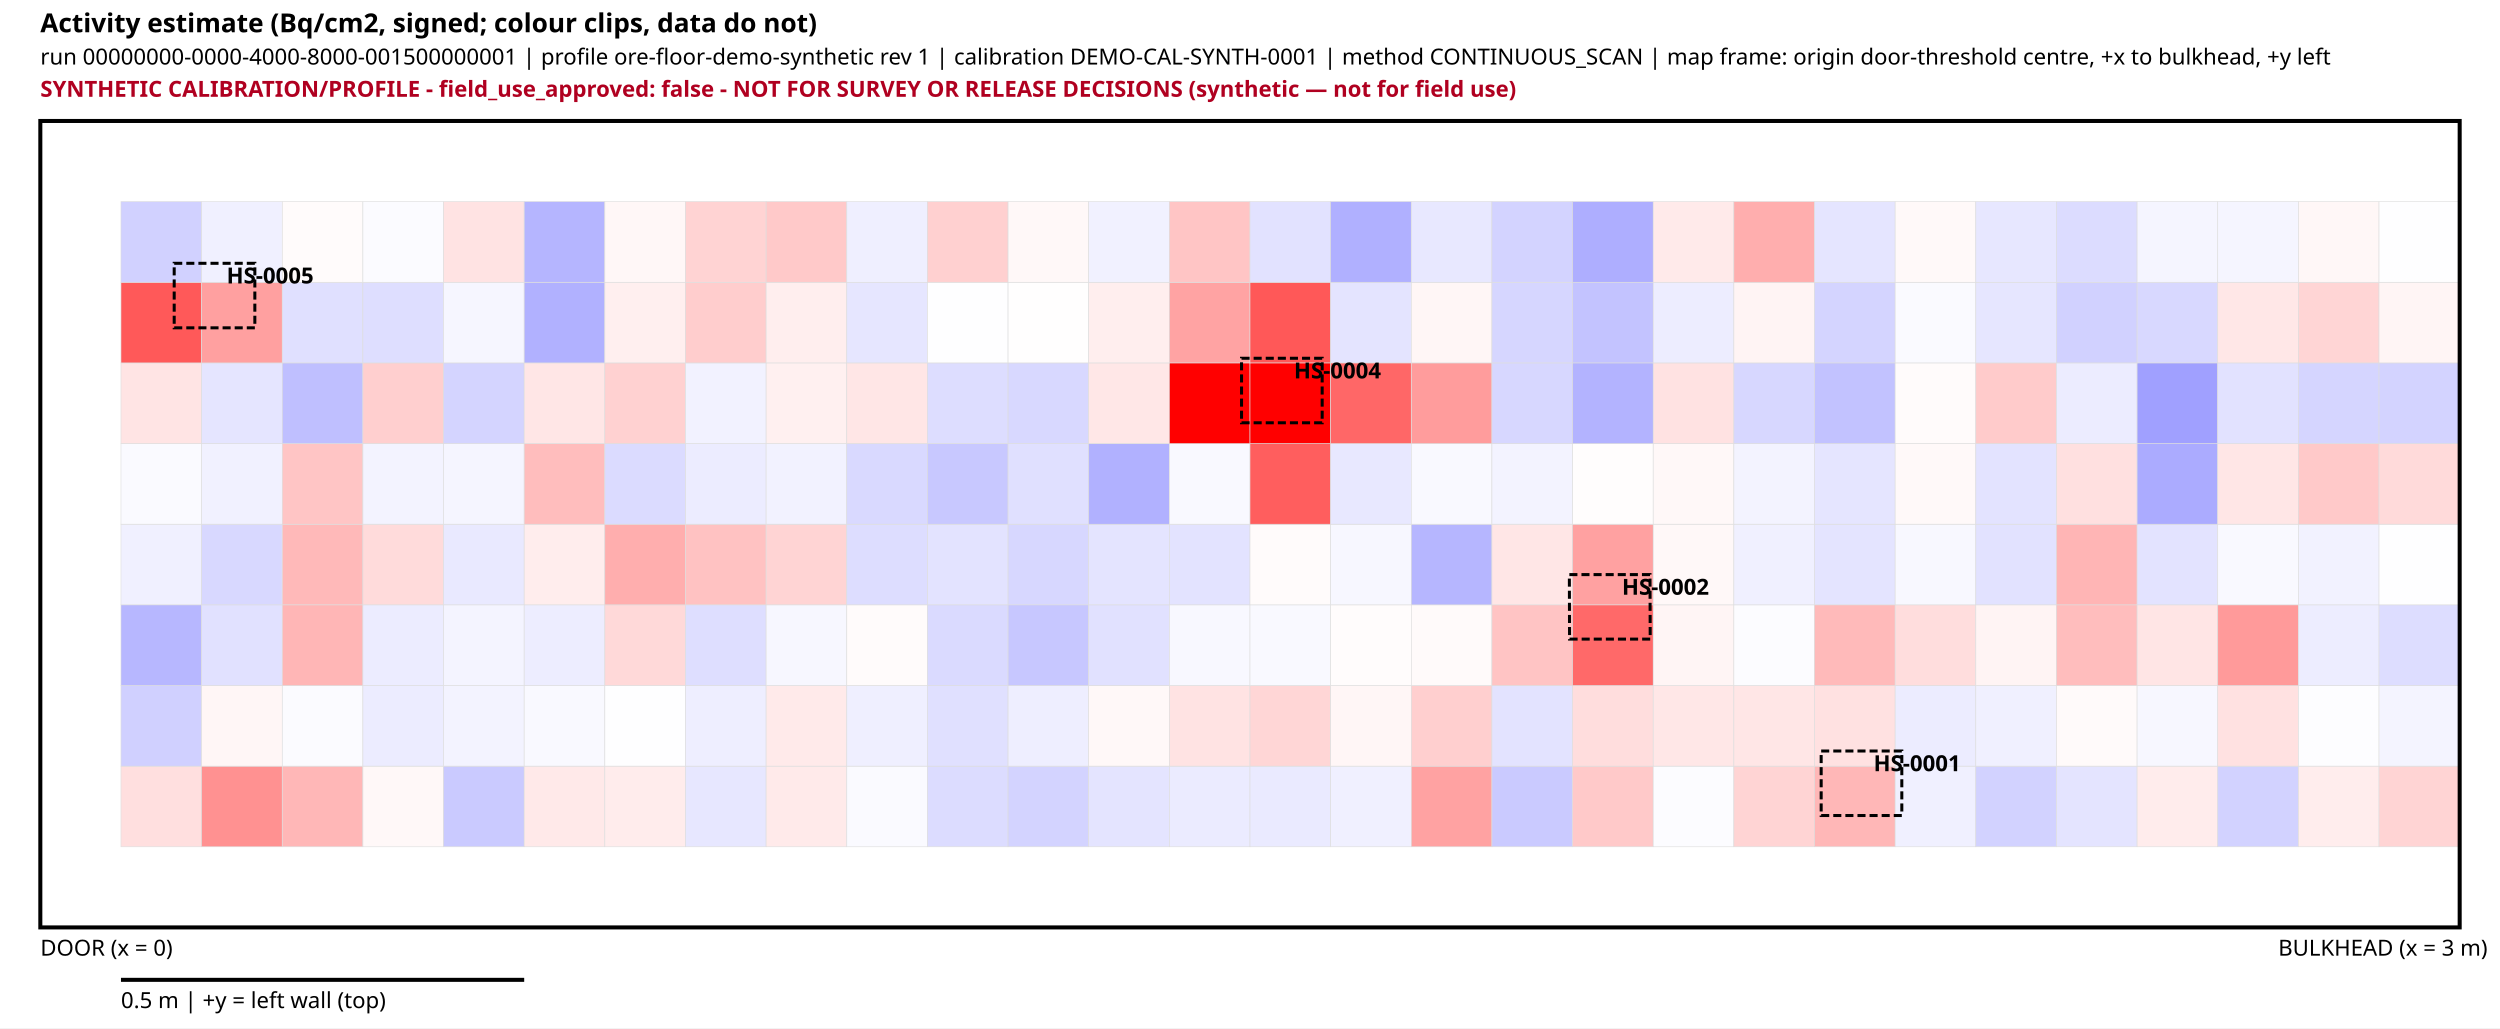
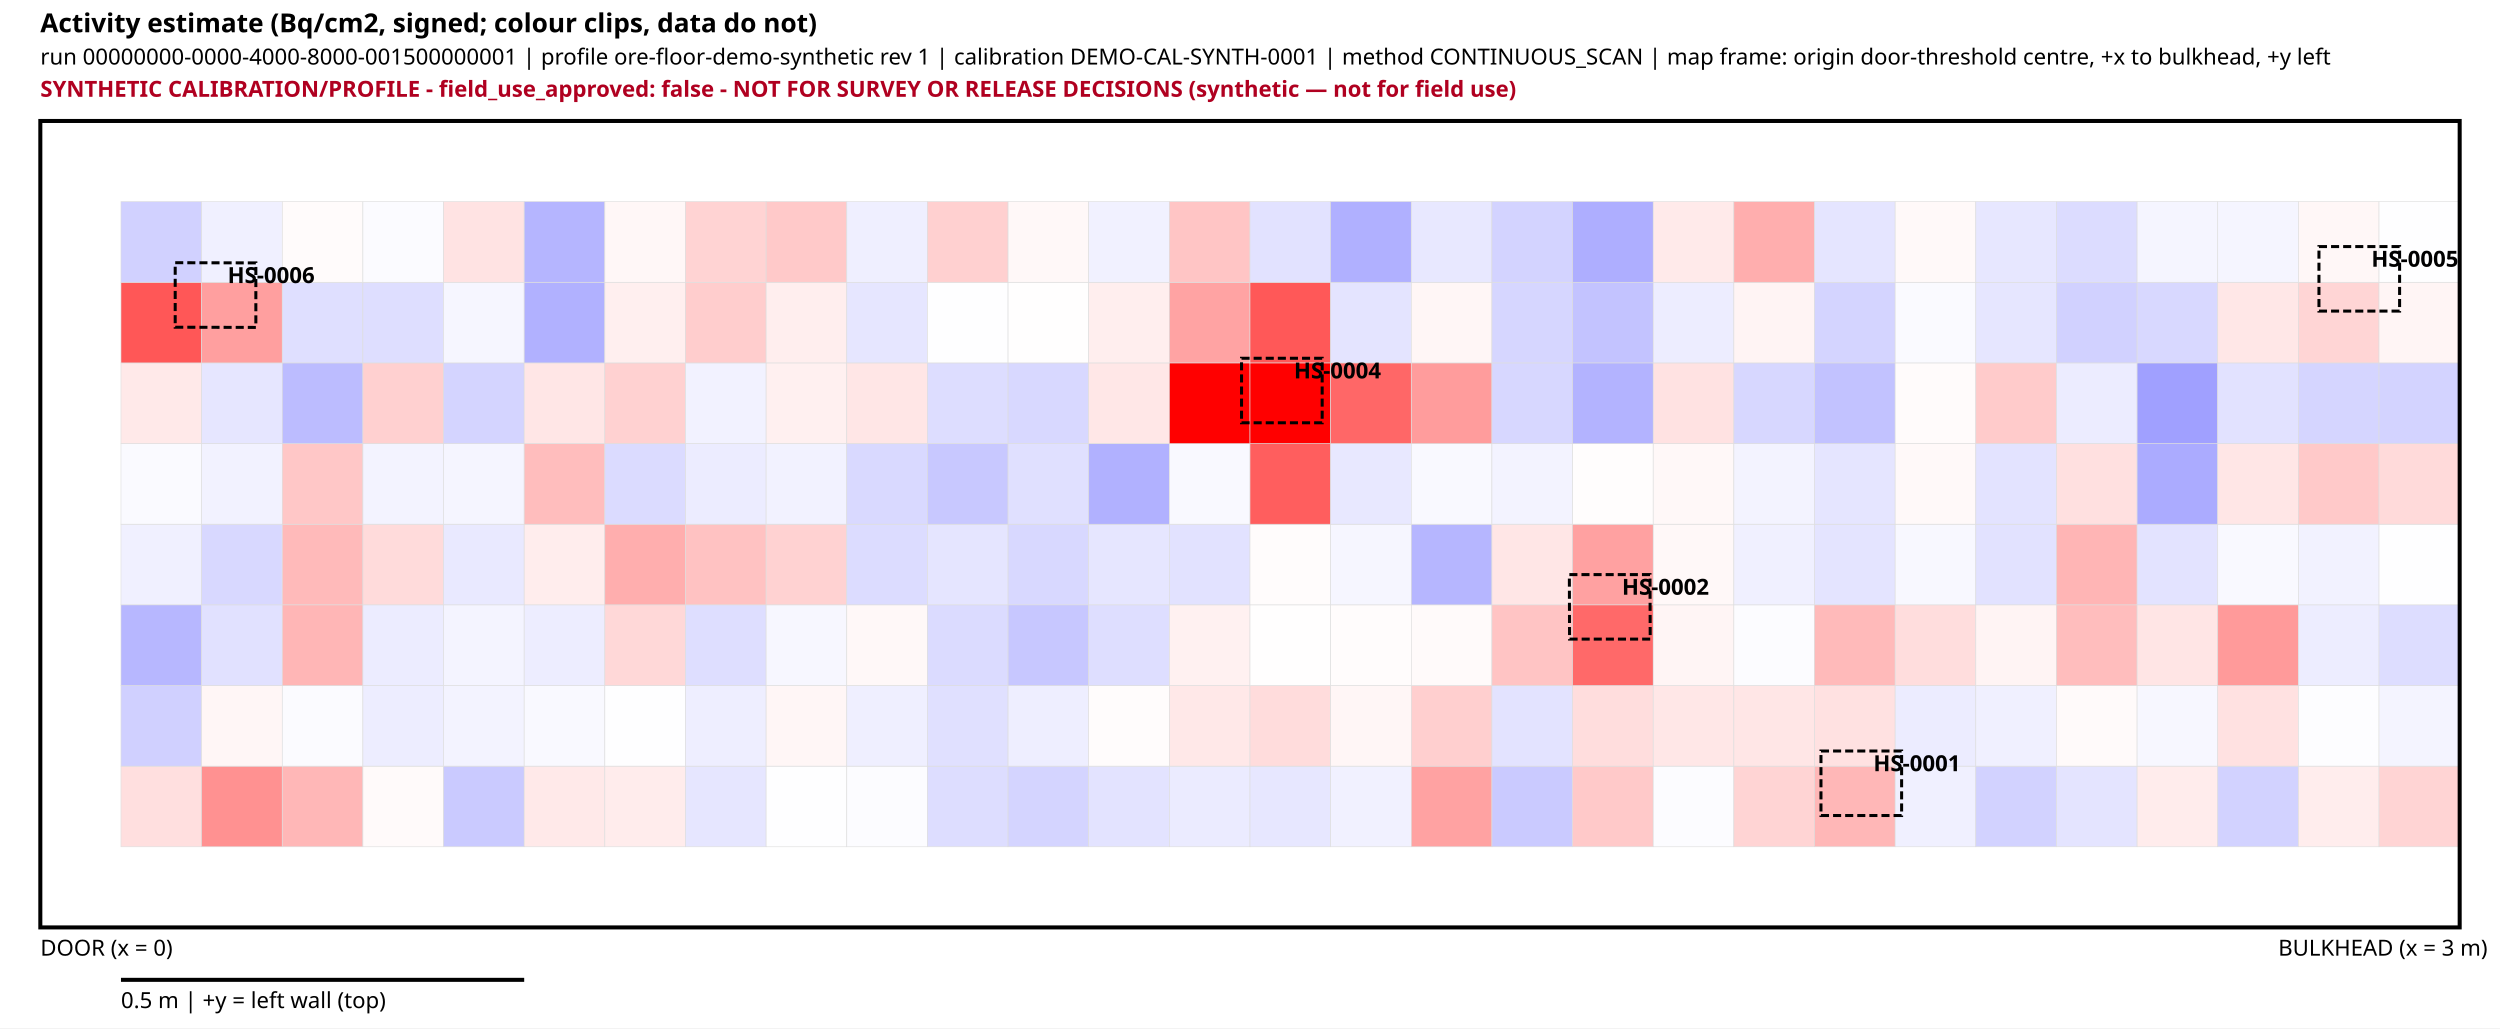
<svg xmlns="http://www.w3.org/2000/svg" width="1240" height="510" viewBox="0 0 1240 510" font-family="sans-serif" font-size="11">
  <defs>
    <pattern id="p-UNVISITED" width="8" height="8" patternUnits="userSpaceOnUse">
      <rect width="8" height="8" fill="#fff" />
      <path d="M0 8L8 0" stroke="#888" stroke-width="1" />
    </pattern>
    <pattern id="p-INVALID_DATA" width="8" height="8" patternUnits="userSpaceOnUse">
      <rect width="8" height="8" fill="#f6d5d5" />
      <path d="M0 0L8 8M0 8L8 0" stroke="#c83c3c" stroke-width="1" />
    </pattern>
    <pattern id="p-INSUFFICIENT_SENSITIVITY" width="6" height="6" patternUnits="userSpaceOnUse">
      <rect width="6" height="6" fill="#fdebc8" />
      <circle cx="3" cy="3" r="1.2" fill="#b9770e" />
    </pattern>
    <pattern id="p-BLOCKED" width="8" height="8" patternUnits="userSpaceOnUse">
      <rect width="8" height="8" fill="#e4dcf0" />
      <path d="M0 4H8" stroke="#785aa0" stroke-width="2" />
    </pattern>
    <pattern id="p-EXCLUDED" width="8" height="8" patternUnits="userSpaceOnUse">
      <rect width="8" height="8" fill="#5a5a5a" />
    </pattern>
    <pattern id="p-ACCEPTABLE" width="8" height="8" patternUnits="userSpaceOnUse">
      <rect width="8" height="8" fill="#2e8b57" />
    </pattern>
    <pattern id="p-NO_DECISION" width="8" height="8" patternUnits="userSpaceOnUse">
      <rect width="8" height="8" fill="#e6e6f2" />
      <path d="M0 4H8M4 0V8" stroke="#6a6aa0" stroke-width="1" />
    </pattern>
    <pattern id="p-INCOMPLETE_COVERAGE" width="8" height="8" patternUnits="userSpaceOnUse">
      <rect width="8" height="8" fill="#faeec0" />
      <path d="M0 0L8 8" stroke="#a08020" stroke-width="1" />
    </pattern>
    <pattern id="p-ALARM" width="8" height="8" patternUnits="userSpaceOnUse">
      <rect width="8" height="8" fill="#e60078" />
      <path d="M0 8L8 0" stroke="#000" stroke-width="1.5" />
    </pattern>
    <pattern id="p-ACQUISITION_GAP" width="8" height="8" patternUnits="userSpaceOnUse">
      <rect width="8" height="8" fill="#ddd" />
      <circle cx="4" cy="4" r="2" fill="#666" />
    </pattern>
  </defs>
  <rect width="1240" height="510" fill="#fff" />
  <text x="20" y="16" font-size="13" font-weight="bold">Activity estimate (Bq/cm2, signed; colour clips, data do not)</text>
  <text x="20" y="32">run 00000000-0000-4000-8000-001500000001 | profile ore-floor-demo-synthetic rev 1 | calibration DEMO-CAL-SYNTH-0001 | method CONTINUOUS_SCAN | map frame: origin door-threshold centre, +x to bulkhead, +y left</text>
  <text x="20" y="48" fill="#b00020" font-weight="bold">SYNTHETIC CALIBRATION/PROFILE - field_use_approved: false - NOT FOR SURVEY OR RELEASE DECISIONS (synthetic — not for field use)</text>
  <rect x="60.0" y="380.0" width="40.0" height="40.0" fill="rgb(255, 223, 223)" stroke="#ddd" stroke-width="0.3" />
  <rect x="100.0" y="380.0" width="40.0" height="40.0" fill="rgb(255, 145, 145)" stroke="#ddd" stroke-width="0.3" />
  <rect x="140.0" y="380.0" width="40.0" height="40.0" fill="rgb(255, 183, 183)" stroke="#ddd" stroke-width="0.3" />
-   <rect x="180.0" y="380.0" width="40.0" height="40.0" fill="rgb(255, 248, 248)" stroke="#ddd" stroke-width="0.3" />
+   <rect x="180.0" y="380.0" width="40.0" height="40.0" fill="rgb(255, 250, 250)" stroke="#ddd" stroke-width="0.3" />
  <rect x="220.0" y="380.0" width="40.0" height="40.0" fill="rgb(202, 202, 255)" stroke="#ddd" stroke-width="0.3" />
  <rect x="260.0" y="380.0" width="40.0" height="40.0" fill="rgb(255, 233, 233)" stroke="#ddd" stroke-width="0.3" />
  <rect x="300.0" y="380.0" width="40.0" height="40.0" fill="rgb(255, 236, 236)" stroke="#ddd" stroke-width="0.3" />
-   <rect x="340.0" y="380.0" width="40.0" height="40.0" fill="rgb(231, 231, 255)" stroke="#ddd" stroke-width="0.3" />
-   <rect x="380.0" y="380.0" width="40.0" height="40.0" fill="rgb(255, 234, 234)" stroke="#ddd" stroke-width="0.3" />
-   <rect x="420.0" y="380.0" width="40.0" height="40.0" fill="rgb(250, 250, 255)" stroke="#ddd" stroke-width="0.3" />
-   <rect x="460.0" y="380.0" width="40.0" height="40.0" fill="rgb(220, 220, 255)" stroke="#ddd" stroke-width="0.3" />
-   <rect x="500.0" y="380.0" width="40.0" height="40.0" fill="rgb(211, 211, 255)" stroke="#ddd" stroke-width="0.3" />
-   <rect x="540.0" y="380.0" width="40.0" height="40.0" fill="rgb(228, 228, 255)" stroke="#ddd" stroke-width="0.3" />
+   <rect x="340.0" y="380.0" width="40.0" height="40.0" fill="rgb(230, 230, 255)" stroke="#ddd" stroke-width="0.3" />
+   <rect x="380.0" y="380.0" width="40.0" height="40.0" fill="rgb(254, 254, 255)" stroke="#ddd" stroke-width="0.3" />
+   <rect x="420.0" y="380.0" width="40.0" height="40.0" fill="rgb(252, 252, 255)" stroke="#ddd" stroke-width="0.3" />
+   <rect x="460.0" y="380.0" width="40.0" height="40.0" fill="rgb(221, 221, 255)" stroke="#ddd" stroke-width="0.3" />
+   <rect x="500.0" y="380.0" width="40.0" height="40.0" fill="rgb(212, 212, 255)" stroke="#ddd" stroke-width="0.3" />
+   <rect x="540.0" y="380.0" width="40.0" height="40.0" fill="rgb(227, 227, 255)" stroke="#ddd" stroke-width="0.3" />
  <rect x="580.0" y="380.0" width="40.0" height="40.0" fill="rgb(235, 235, 255)" stroke="#ddd" stroke-width="0.3" />
-   <rect x="620.0" y="380.0" width="40.0" height="40.0" fill="rgb(234, 234, 255)" stroke="#ddd" stroke-width="0.3" />
-   <rect x="660.0" y="380.0" width="40.0" height="40.0" fill="rgb(240, 240, 255)" stroke="#ddd" stroke-width="0.3" />
+   <rect x="620.0" y="380.0" width="40.0" height="40.0" fill="rgb(231, 231, 255)" stroke="#ddd" stroke-width="0.3" />
+   <rect x="660.0" y="380.0" width="40.0" height="40.0" fill="rgb(241, 241, 255)" stroke="#ddd" stroke-width="0.3" />
  <rect x="700.0" y="380.0" width="40.0" height="40.0" fill="rgb(255, 162, 162)" stroke="#ddd" stroke-width="0.3" />
  <rect x="740.0" y="380.0" width="40.0" height="40.0" fill="rgb(202, 202, 255)" stroke="#ddd" stroke-width="0.3" />
  <rect x="780.0" y="380.0" width="40.0" height="40.0" fill="rgb(255, 201, 201)" stroke="#ddd" stroke-width="0.3" />
  <rect x="820.0" y="380.0" width="40.0" height="40.0" fill="rgb(252, 252, 255)" stroke="#ddd" stroke-width="0.3" />
  <rect x="860.0" y="380.0" width="40.0" height="40.0" fill="rgb(255, 212, 212)" stroke="#ddd" stroke-width="0.3" />
  <rect x="900.0" y="380.0" width="40.0" height="40.0" fill="rgb(255, 183, 183)" stroke="#ddd" stroke-width="0.3" />
  <rect x="940.0" y="380.0" width="40.0" height="40.0" fill="rgb(240, 240, 255)" stroke="#ddd" stroke-width="0.3" />
  <rect x="980.0" y="380.0" width="40.0" height="40.0" fill="rgb(210, 210, 255)" stroke="#ddd" stroke-width="0.3" />
  <rect x="1020.0" y="380.0" width="40.0" height="40.0" fill="rgb(228, 228, 255)" stroke="#ddd" stroke-width="0.3" />
  <rect x="1060.0" y="380.0" width="40.0" height="40.0" fill="rgb(255, 236, 236)" stroke="#ddd" stroke-width="0.3" />
  <rect x="1100.0" y="380.0" width="40.0" height="40.0" fill="rgb(210, 210, 255)" stroke="#ddd" stroke-width="0.3" />
  <rect x="1140.0" y="380.0" width="40.0" height="40.0" fill="rgb(255, 237, 237)" stroke="#ddd" stroke-width="0.3" />
  <rect x="1180.0" y="380.0" width="40.0" height="40.0" fill="rgb(255, 212, 212)" stroke="#ddd" stroke-width="0.3" />
  <rect x="60.0" y="340.0" width="40.0" height="40.0" fill="rgb(208, 208, 255)" stroke="#ddd" stroke-width="0.3" />
  <rect x="100.0" y="340.0" width="40.0" height="40.0" fill="rgb(255, 246, 246)" stroke="#ddd" stroke-width="0.3" />
  <rect x="140.0" y="340.0" width="40.0" height="40.0" fill="rgb(251, 251, 255)" stroke="#ddd" stroke-width="0.3" />
-   <rect x="180.0" y="340.0" width="40.0" height="40.0" fill="rgb(236, 236, 255)" stroke="#ddd" stroke-width="0.3" />
+   <rect x="180.0" y="340.0" width="40.0" height="40.0" fill="rgb(237, 237, 255)" stroke="#ddd" stroke-width="0.3" />
  <rect x="220.0" y="340.0" width="40.0" height="40.0" fill="rgb(243, 243, 255)" stroke="#ddd" stroke-width="0.3" />
  <rect x="260.0" y="340.0" width="40.0" height="40.0" fill="rgb(249, 249, 255)" stroke="#ddd" stroke-width="0.3" />
  <rect x="300.0" y="340.0" width="40.0" height="40.0" fill="rgb(254, 254, 255)" stroke="#ddd" stroke-width="0.3" />
  <rect x="340.0" y="340.0" width="40.0" height="40.0" fill="rgb(238, 238, 255)" stroke="#ddd" stroke-width="0.3" />
-   <rect x="380.0" y="340.0" width="40.0" height="40.0" fill="rgb(255, 234, 234)" stroke="#ddd" stroke-width="0.3" />
+   <rect x="380.0" y="340.0" width="40.0" height="40.0" fill="rgb(255, 246, 246)" stroke="#ddd" stroke-width="0.3" />
  <rect x="420.0" y="340.0" width="40.0" height="40.0" fill="rgb(239, 239, 255)" stroke="#ddd" stroke-width="0.3" />
  <rect x="460.0" y="340.0" width="40.0" height="40.0" fill="rgb(224, 224, 255)" stroke="#ddd" stroke-width="0.3" />
  <rect x="500.0" y="340.0" width="40.0" height="40.0" fill="rgb(238, 238, 255)" stroke="#ddd" stroke-width="0.3" />
-   <rect x="540.0" y="340.0" width="40.0" height="40.0" fill="rgb(255, 248, 248)" stroke="#ddd" stroke-width="0.3" />
-   <rect x="580.0" y="340.0" width="40.0" height="40.0" fill="rgb(255, 227, 227)" stroke="#ddd" stroke-width="0.3" />
-   <rect x="620.0" y="340.0" width="40.0" height="40.0" fill="rgb(255, 214, 214)" stroke="#ddd" stroke-width="0.3" />
+   <rect x="540.0" y="340.0" width="40.0" height="40.0" fill="rgb(255, 252, 252)" stroke="#ddd" stroke-width="0.3" />
+   <rect x="580.0" y="340.0" width="40.0" height="40.0" fill="rgb(255, 232, 232)" stroke="#ddd" stroke-width="0.3" />
+   <rect x="620.0" y="340.0" width="40.0" height="40.0" fill="rgb(255, 220, 220)" stroke="#ddd" stroke-width="0.3" />
  <rect x="660.0" y="340.0" width="40.0" height="40.0" fill="rgb(255, 246, 246)" stroke="#ddd" stroke-width="0.3" />
  <rect x="700.0" y="340.0" width="40.0" height="40.0" fill="rgb(255, 207, 207)" stroke="#ddd" stroke-width="0.3" />
  <rect x="740.0" y="340.0" width="40.0" height="40.0" fill="rgb(227, 227, 255)" stroke="#ddd" stroke-width="0.3" />
  <rect x="780.0" y="340.0" width="40.0" height="40.0" fill="rgb(255, 221, 221)" stroke="#ddd" stroke-width="0.3" />
  <rect x="820.0" y="340.0" width="40.0" height="40.0" fill="rgb(255, 231, 231)" stroke="#ddd" stroke-width="0.3" />
  <rect x="860.0" y="340.0" width="40.0" height="40.0" fill="rgb(255, 230, 230)" stroke="#ddd" stroke-width="0.3" />
  <rect x="900.0" y="340.0" width="40.0" height="40.0" fill="rgb(255, 225, 225)" stroke="#ddd" stroke-width="0.3" />
  <rect x="940.0" y="340.0" width="40.0" height="40.0" fill="rgb(236, 236, 255)" stroke="#ddd" stroke-width="0.3" />
  <rect x="980.0" y="340.0" width="40.0" height="40.0" fill="rgb(240, 240, 255)" stroke="#ddd" stroke-width="0.3" />
  <rect x="1020.0" y="340.0" width="40.0" height="40.0" fill="rgb(255, 250, 250)" stroke="#ddd" stroke-width="0.3" />
  <rect x="1060.0" y="340.0" width="40.0" height="40.0" fill="rgb(247, 247, 255)" stroke="#ddd" stroke-width="0.3" />
  <rect x="1100.0" y="340.0" width="40.0" height="40.0" fill="rgb(255, 225, 225)" stroke="#ddd" stroke-width="0.3" />
  <rect x="1140.0" y="340.0" width="40.0" height="40.0" fill="rgb(253, 253, 255)" stroke="#ddd" stroke-width="0.3" />
  <rect x="1180.0" y="340.0" width="40.0" height="40.0" fill="rgb(244, 244, 255)" stroke="#ddd" stroke-width="0.3" />
  <rect x="60.0" y="300.0" width="40.0" height="40.0" fill="rgb(183, 183, 255)" stroke="#ddd" stroke-width="0.3" />
  <rect x="100.0" y="300.0" width="40.0" height="40.0" fill="rgb(225, 225, 255)" stroke="#ddd" stroke-width="0.3" />
  <rect x="140.0" y="300.0" width="40.0" height="40.0" fill="rgb(255, 182, 182)" stroke="#ddd" stroke-width="0.3" />
  <rect x="180.0" y="300.0" width="40.0" height="40.0" fill="rgb(236, 236, 255)" stroke="#ddd" stroke-width="0.3" />
  <rect x="220.0" y="300.0" width="40.0" height="40.0" fill="rgb(244, 244, 255)" stroke="#ddd" stroke-width="0.3" />
  <rect x="260.0" y="300.0" width="40.0" height="40.0" fill="rgb(237, 237, 255)" stroke="#ddd" stroke-width="0.3" />
-   <rect x="300.0" y="300.0" width="40.0" height="40.0" fill="rgb(255, 217, 217)" stroke="#ddd" stroke-width="0.3" />
+   <rect x="300.0" y="300.0" width="40.0" height="40.0" fill="rgb(255, 216, 216)" stroke="#ddd" stroke-width="0.3" />
  <rect x="340.0" y="300.0" width="40.0" height="40.0" fill="rgb(222, 222, 255)" stroke="#ddd" stroke-width="0.3" />
  <rect x="380.0" y="300.0" width="40.0" height="40.0" fill="rgb(247, 247, 255)" stroke="#ddd" stroke-width="0.3" />
-   <rect x="420.0" y="300.0" width="40.0" height="40.0" fill="rgb(255, 251, 251)" stroke="#ddd" stroke-width="0.3" />
-   <rect x="460.0" y="300.0" width="40.0" height="40.0" fill="rgb(218, 218, 255)" stroke="#ddd" stroke-width="0.3" />
+   <rect x="420.0" y="300.0" width="40.0" height="40.0" fill="rgb(255, 248, 248)" stroke="#ddd" stroke-width="0.3" />
+   <rect x="460.0" y="300.0" width="40.0" height="40.0" fill="rgb(219, 219, 255)" stroke="#ddd" stroke-width="0.3" />
  <rect x="500.0" y="300.0" width="40.0" height="40.0" fill="rgb(199, 199, 255)" stroke="#ddd" stroke-width="0.3" />
-   <rect x="540.0" y="300.0" width="40.0" height="40.0" fill="rgb(225, 225, 255)" stroke="#ddd" stroke-width="0.3" />
-   <rect x="580.0" y="300.0" width="40.0" height="40.0" fill="rgb(248, 248, 255)" stroke="#ddd" stroke-width="0.3" />
-   <rect x="620.0" y="300.0" width="40.0" height="40.0" fill="rgb(249, 249, 255)" stroke="#ddd" stroke-width="0.3" />
+   <rect x="540.0" y="300.0" width="40.0" height="40.0" fill="rgb(222, 222, 255)" stroke="#ddd" stroke-width="0.3" />
+   <rect x="580.0" y="300.0" width="40.0" height="40.0" fill="rgb(255, 241, 241)" stroke="#ddd" stroke-width="0.3" />
+   <rect x="620.0" y="300.0" width="40.0" height="40.0" fill="rgb(255, 254, 254)" stroke="#ddd" stroke-width="0.3" />
  <rect x="660.0" y="300.0" width="40.0" height="40.0" fill="rgb(255, 252, 252)" stroke="#ddd" stroke-width="0.3" />
  <rect x="700.0" y="300.0" width="40.0" height="40.0" fill="rgb(255, 250, 250)" stroke="#ddd" stroke-width="0.3" />
  <rect x="740.0" y="300.0" width="40.0" height="40.0" fill="rgb(255, 196, 196)" stroke="#ddd" stroke-width="0.3" />
  <rect x="780.0" y="300.0" width="40.0" height="40.0" fill="rgb(255, 105, 105)" stroke="#ddd" stroke-width="0.3" />
  <rect x="820.0" y="300.0" width="40.0" height="40.0" fill="rgb(255, 245, 245)" stroke="#ddd" stroke-width="0.3" />
  <rect x="860.0" y="300.0" width="40.0" height="40.0" fill="rgb(252, 252, 255)" stroke="#ddd" stroke-width="0.3" />
  <rect x="900.0" y="300.0" width="40.0" height="40.0" fill="rgb(255, 186, 186)" stroke="#ddd" stroke-width="0.3" />
  <rect x="940.0" y="300.0" width="40.0" height="40.0" fill="rgb(255, 221, 221)" stroke="#ddd" stroke-width="0.3" />
  <rect x="980.0" y="300.0" width="40.0" height="40.0" fill="rgb(255, 244, 244)" stroke="#ddd" stroke-width="0.3" />
  <rect x="1020.0" y="300.0" width="40.0" height="40.0" fill="rgb(255, 189, 189)" stroke="#ddd" stroke-width="0.3" />
  <rect x="1060.0" y="300.0" width="40.0" height="40.0" fill="rgb(255, 229, 229)" stroke="#ddd" stroke-width="0.3" />
  <rect x="1100.0" y="300.0" width="40.0" height="40.0" fill="rgb(255, 154, 154)" stroke="#ddd" stroke-width="0.3" />
  <rect x="1140.0" y="300.0" width="40.0" height="40.0" fill="rgb(237, 237, 255)" stroke="#ddd" stroke-width="0.3" />
  <rect x="1180.0" y="300.0" width="40.0" height="40.0" fill="rgb(221, 221, 255)" stroke="#ddd" stroke-width="0.3" />
  <rect x="60.0" y="260.0" width="40.0" height="40.0" fill="rgb(240, 240, 255)" stroke="#ddd" stroke-width="0.3" />
  <rect x="100.0" y="260.0" width="40.0" height="40.0" fill="rgb(216, 216, 255)" stroke="#ddd" stroke-width="0.3" />
-   <rect x="140.0" y="260.0" width="40.0" height="40.0" fill="rgb(255, 185, 185)" stroke="#ddd" stroke-width="0.3" />
+   <rect x="140.0" y="260.0" width="40.0" height="40.0" fill="rgb(255, 186, 186)" stroke="#ddd" stroke-width="0.3" />
  <rect x="180.0" y="260.0" width="40.0" height="40.0" fill="rgb(255, 219, 219)" stroke="#ddd" stroke-width="0.3" />
  <rect x="220.0" y="260.0" width="40.0" height="40.0" fill="rgb(233, 233, 255)" stroke="#ddd" stroke-width="0.3" />
  <rect x="260.0" y="260.0" width="40.0" height="40.0" fill="rgb(255, 237, 237)" stroke="#ddd" stroke-width="0.3" />
  <rect x="300.0" y="260.0" width="40.0" height="40.0" fill="rgb(255, 174, 174)" stroke="#ddd" stroke-width="0.3" />
  <rect x="340.0" y="260.0" width="40.0" height="40.0" fill="rgb(255, 194, 194)" stroke="#ddd" stroke-width="0.3" />
-   <rect x="380.0" y="260.0" width="40.0" height="40.0" fill="rgb(255, 212, 212)" stroke="#ddd" stroke-width="0.3" />
-   <rect x="420.0" y="260.0" width="40.0" height="40.0" fill="rgb(221, 221, 255)" stroke="#ddd" stroke-width="0.3" />
-   <rect x="460.0" y="260.0" width="40.0" height="40.0" fill="rgb(227, 227, 255)" stroke="#ddd" stroke-width="0.3" />
-   <rect x="500.0" y="260.0" width="40.0" height="40.0" fill="rgb(215, 215, 255)" stroke="#ddd" stroke-width="0.3" />
-   <rect x="540.0" y="260.0" width="40.0" height="40.0" fill="rgb(228, 228, 255)" stroke="#ddd" stroke-width="0.3" />
-   <rect x="580.0" y="260.0" width="40.0" height="40.0" fill="rgb(227, 227, 255)" stroke="#ddd" stroke-width="0.3" />
-   <rect x="620.0" y="260.0" width="40.0" height="40.0" fill="rgb(255, 251, 251)" stroke="#ddd" stroke-width="0.3" />
-   <rect x="660.0" y="260.0" width="40.0" height="40.0" fill="rgb(247, 247, 255)" stroke="#ddd" stroke-width="0.3" />
+   <rect x="380.0" y="260.0" width="40.0" height="40.0" fill="rgb(255, 210, 210)" stroke="#ddd" stroke-width="0.3" />
+   <rect x="420.0" y="260.0" width="40.0" height="40.0" fill="rgb(220, 220, 255)" stroke="#ddd" stroke-width="0.3" />
+   <rect x="460.0" y="260.0" width="40.0" height="40.0" fill="rgb(229, 229, 255)" stroke="#ddd" stroke-width="0.3" />
+   <rect x="500.0" y="260.0" width="40.0" height="40.0" fill="rgb(216, 216, 255)" stroke="#ddd" stroke-width="0.3" />
+   <rect x="540.0" y="260.0" width="40.0" height="40.0" fill="rgb(230, 230, 255)" stroke="#ddd" stroke-width="0.3" />
+   <rect x="580.0" y="260.0" width="40.0" height="40.0" fill="rgb(226, 226, 255)" stroke="#ddd" stroke-width="0.3" />
+   <rect x="620.0" y="260.0" width="40.0" height="40.0" fill="rgb(255, 252, 252)" stroke="#ddd" stroke-width="0.3" />
+   <rect x="660.0" y="260.0" width="40.0" height="40.0" fill="rgb(246, 246, 255)" stroke="#ddd" stroke-width="0.3" />
  <rect x="700.0" y="260.0" width="40.0" height="40.0" fill="rgb(182, 182, 255)" stroke="#ddd" stroke-width="0.3" />
  <rect x="740.0" y="260.0" width="40.0" height="40.0" fill="rgb(255, 230, 230)" stroke="#ddd" stroke-width="0.3" />
  <rect x="780.0" y="260.0" width="40.0" height="40.0" fill="rgb(255, 161, 161)" stroke="#ddd" stroke-width="0.3" />
  <rect x="820.0" y="260.0" width="40.0" height="40.0" fill="rgb(255, 248, 248)" stroke="#ddd" stroke-width="0.3" />
  <rect x="860.0" y="260.0" width="40.0" height="40.0" fill="rgb(240, 240, 255)" stroke="#ddd" stroke-width="0.3" />
  <rect x="900.0" y="260.0" width="40.0" height="40.0" fill="rgb(228, 228, 255)" stroke="#ddd" stroke-width="0.3" />
  <rect x="940.0" y="260.0" width="40.0" height="40.0" fill="rgb(248, 248, 255)" stroke="#ddd" stroke-width="0.3" />
  <rect x="980.0" y="260.0" width="40.0" height="40.0" fill="rgb(226, 226, 255)" stroke="#ddd" stroke-width="0.3" />
  <rect x="1020.0" y="260.0" width="40.0" height="40.0" fill="rgb(255, 181, 181)" stroke="#ddd" stroke-width="0.3" />
  <rect x="1060.0" y="260.0" width="40.0" height="40.0" fill="rgb(227, 227, 255)" stroke="#ddd" stroke-width="0.3" />
  <rect x="1100.0" y="260.0" width="40.0" height="40.0" fill="rgb(249, 249, 255)" stroke="#ddd" stroke-width="0.3" />
  <rect x="1140.0" y="260.0" width="40.0" height="40.0" fill="rgb(242, 242, 255)" stroke="#ddd" stroke-width="0.3" />
  <rect x="1180.0" y="260.0" width="40.0" height="40.0" fill="rgb(254, 254, 255)" stroke="#ddd" stroke-width="0.3" />
  <rect x="60.0" y="220.0" width="40.0" height="40.0" fill="rgb(250, 250, 255)" stroke="#ddd" stroke-width="0.3" />
-   <rect x="100.0" y="220.0" width="40.0" height="40.0" fill="rgb(241, 241, 255)" stroke="#ddd" stroke-width="0.3" />
-   <rect x="140.0" y="220.0" width="40.0" height="40.0" fill="rgb(255, 197, 197)" stroke="#ddd" stroke-width="0.3" />
+   <rect x="100.0" y="220.0" width="40.0" height="40.0" fill="rgb(242, 242, 255)" stroke="#ddd" stroke-width="0.3" />
+   <rect x="140.0" y="220.0" width="40.0" height="40.0" fill="rgb(255, 199, 199)" stroke="#ddd" stroke-width="0.3" />
  <rect x="180.0" y="220.0" width="40.0" height="40.0" fill="rgb(243, 243, 255)" stroke="#ddd" stroke-width="0.3" />
  <rect x="220.0" y="220.0" width="40.0" height="40.0" fill="rgb(245, 245, 255)" stroke="#ddd" stroke-width="0.3" />
  <rect x="260.0" y="220.0" width="40.0" height="40.0" fill="rgb(255, 189, 189)" stroke="#ddd" stroke-width="0.3" />
  <rect x="300.0" y="220.0" width="40.0" height="40.0" fill="rgb(219, 219, 255)" stroke="#ddd" stroke-width="0.3" />
  <rect x="340.0" y="220.0" width="40.0" height="40.0" fill="rgb(236, 236, 255)" stroke="#ddd" stroke-width="0.3" />
  <rect x="380.0" y="220.0" width="40.0" height="40.0" fill="rgb(242, 242, 255)" stroke="#ddd" stroke-width="0.3" />
  <rect x="420.0" y="220.0" width="40.0" height="40.0" fill="rgb(217, 217, 255)" stroke="#ddd" stroke-width="0.3" />
  <rect x="460.0" y="220.0" width="40.0" height="40.0" fill="rgb(200, 200, 255)" stroke="#ddd" stroke-width="0.3" />
  <rect x="500.0" y="220.0" width="40.0" height="40.0" fill="rgb(224, 224, 255)" stroke="#ddd" stroke-width="0.3" />
  <rect x="540.0" y="220.0" width="40.0" height="40.0" fill="rgb(177, 177, 255)" stroke="#ddd" stroke-width="0.3" />
  <rect x="580.0" y="220.0" width="40.0" height="40.0" fill="rgb(249, 249, 255)" stroke="#ddd" stroke-width="0.3" />
  <rect x="620.0" y="220.0" width="40.0" height="40.0" fill="rgb(255, 94, 94)" stroke="#ddd" stroke-width="0.3" />
  <rect x="660.0" y="220.0" width="40.0" height="40.0" fill="rgb(232, 232, 255)" stroke="#ddd" stroke-width="0.3" />
  <rect x="700.0" y="220.0" width="40.0" height="40.0" fill="rgb(249, 249, 255)" stroke="#ddd" stroke-width="0.3" />
  <rect x="740.0" y="220.0" width="40.0" height="40.0" fill="rgb(243, 243, 255)" stroke="#ddd" stroke-width="0.3" />
  <rect x="780.0" y="220.0" width="40.0" height="40.0" fill="rgb(255, 253, 253)" stroke="#ddd" stroke-width="0.3" />
  <rect x="820.0" y="220.0" width="40.0" height="40.0" fill="rgb(255, 248, 248)" stroke="#ddd" stroke-width="0.3" />
  <rect x="860.0" y="220.0" width="40.0" height="40.0" fill="rgb(243, 243, 255)" stroke="#ddd" stroke-width="0.3" />
  <rect x="900.0" y="220.0" width="40.0" height="40.0" fill="rgb(229, 229, 255)" stroke="#ddd" stroke-width="0.3" />
  <rect x="940.0" y="220.0" width="40.0" height="40.0" fill="rgb(255, 249, 249)" stroke="#ddd" stroke-width="0.3" />
  <rect x="980.0" y="220.0" width="40.0" height="40.0" fill="rgb(227, 227, 255)" stroke="#ddd" stroke-width="0.3" />
  <rect x="1020.0" y="220.0" width="40.0" height="40.0" fill="rgb(255, 224, 224)" stroke="#ddd" stroke-width="0.3" />
  <rect x="1060.0" y="220.0" width="40.0" height="40.0" fill="rgb(171, 171, 255)" stroke="#ddd" stroke-width="0.3" />
  <rect x="1100.0" y="220.0" width="40.0" height="40.0" fill="rgb(255, 230, 230)" stroke="#ddd" stroke-width="0.3" />
  <rect x="1140.0" y="220.0" width="40.0" height="40.0" fill="rgb(255, 201, 201)" stroke="#ddd" stroke-width="0.3" />
  <rect x="1180.0" y="220.0" width="40.0" height="40.0" fill="rgb(255, 218, 218)" stroke="#ddd" stroke-width="0.3" />
-   <rect x="60.0" y="180.0" width="40.0" height="40.0" fill="rgb(255, 228, 228)" stroke="#ddd" stroke-width="0.3" />
-   <rect x="100.0" y="180.0" width="40.0" height="40.0" fill="rgb(229, 229, 255)" stroke="#ddd" stroke-width="0.3" />
-   <rect x="140.0" y="180.0" width="40.0" height="40.0" fill="rgb(191, 191, 255)" stroke="#ddd" stroke-width="0.3" />
-   <rect x="180.0" y="180.0" width="40.0" height="40.0" fill="rgb(255, 207, 207)" stroke="#ddd" stroke-width="0.3" />
+   <rect x="60.0" y="180.0" width="40.0" height="40.0" fill="rgb(255, 233, 233)" stroke="#ddd" stroke-width="0.3" />
+   <rect x="100.0" y="180.0" width="40.0" height="40.0" fill="rgb(230, 230, 255)" stroke="#ddd" stroke-width="0.3" />
+   <rect x="140.0" y="180.0" width="40.0" height="40.0" fill="rgb(188, 188, 255)" stroke="#ddd" stroke-width="0.3" />
+   <rect x="180.0" y="180.0" width="40.0" height="40.0" fill="rgb(255, 208, 208)" stroke="#ddd" stroke-width="0.3" />
  <rect x="220.0" y="180.0" width="40.0" height="40.0" fill="rgb(212, 212, 255)" stroke="#ddd" stroke-width="0.3" />
  <rect x="260.0" y="180.0" width="40.0" height="40.0" fill="rgb(255, 230, 230)" stroke="#ddd" stroke-width="0.3" />
  <rect x="300.0" y="180.0" width="40.0" height="40.0" fill="rgb(255, 209, 209)" stroke="#ddd" stroke-width="0.3" />
  <rect x="340.0" y="180.0" width="40.0" height="40.0" fill="rgb(242, 242, 255)" stroke="#ddd" stroke-width="0.3" />
  <rect x="380.0" y="180.0" width="40.0" height="40.0" fill="rgb(255, 240, 240)" stroke="#ddd" stroke-width="0.3" />
  <rect x="420.0" y="180.0" width="40.0" height="40.0" fill="rgb(255, 230, 230)" stroke="#ddd" stroke-width="0.3" />
  <rect x="460.0" y="180.0" width="40.0" height="40.0" fill="rgb(221, 221, 255)" stroke="#ddd" stroke-width="0.3" />
  <rect x="500.0" y="180.0" width="40.0" height="40.0" fill="rgb(216, 216, 255)" stroke="#ddd" stroke-width="0.3" />
  <rect x="540.0" y="180.0" width="40.0" height="40.0" fill="rgb(255, 231, 231)" stroke="#ddd" stroke-width="0.3" />
  <rect x="580.0" y="180.0" width="40.0" height="40.0" fill="rgb(255, 0, 0)" stroke="#ddd" stroke-width="0.3" />
  <rect x="620.0" y="180.0" width="40.0" height="40.0" fill="rgb(255, 0, 0)" stroke="#ddd" stroke-width="0.3" />
  <rect x="660.0" y="180.0" width="40.0" height="40.0" fill="rgb(255, 103, 103)" stroke="#ddd" stroke-width="0.3" />
  <rect x="700.0" y="180.0" width="40.0" height="40.0" fill="rgb(255, 156, 156)" stroke="#ddd" stroke-width="0.3" />
  <rect x="740.0" y="180.0" width="40.0" height="40.0" fill="rgb(215, 215, 255)" stroke="#ddd" stroke-width="0.3" />
  <rect x="780.0" y="180.0" width="40.0" height="40.0" fill="rgb(179, 179, 255)" stroke="#ddd" stroke-width="0.3" />
  <rect x="820.0" y="180.0" width="40.0" height="40.0" fill="rgb(255, 226, 226)" stroke="#ddd" stroke-width="0.3" />
  <rect x="860.0" y="180.0" width="40.0" height="40.0" fill="rgb(215, 215, 255)" stroke="#ddd" stroke-width="0.3" />
  <rect x="900.0" y="180.0" width="40.0" height="40.0" fill="rgb(194, 194, 255)" stroke="#ddd" stroke-width="0.3" />
  <rect x="940.0" y="180.0" width="40.0" height="40.0" fill="rgb(255, 251, 251)" stroke="#ddd" stroke-width="0.3" />
  <rect x="980.0" y="180.0" width="40.0" height="40.0" fill="rgb(255, 203, 203)" stroke="#ddd" stroke-width="0.3" />
  <rect x="1020.0" y="180.0" width="40.0" height="40.0" fill="rgb(236, 236, 255)" stroke="#ddd" stroke-width="0.3" />
  <rect x="1060.0" y="180.0" width="40.0" height="40.0" fill="rgb(160, 160, 255)" stroke="#ddd" stroke-width="0.3" />
  <rect x="1100.0" y="180.0" width="40.0" height="40.0" fill="rgb(226, 226, 255)" stroke="#ddd" stroke-width="0.3" />
  <rect x="1140.0" y="180.0" width="40.0" height="40.0" fill="rgb(213, 213, 255)" stroke="#ddd" stroke-width="0.3" />
  <rect x="1180.0" y="180.0" width="40.0" height="40.0" fill="rgb(211, 211, 255)" stroke="#ddd" stroke-width="0.3" />
-   <rect x="60.0" y="140.0" width="40.0" height="40.0" fill="rgb(255, 89, 89)" stroke="#ddd" stroke-width="0.3" />
-   <rect x="100.0" y="140.0" width="40.0" height="40.0" fill="rgb(255, 160, 160)" stroke="#ddd" stroke-width="0.3" />
-   <rect x="140.0" y="140.0" width="40.0" height="40.0" fill="rgb(224, 224, 255)" stroke="#ddd" stroke-width="0.3" />
+   <rect x="60.0" y="140.0" width="40.0" height="40.0" fill="rgb(255, 87, 87)" stroke="#ddd" stroke-width="0.3" />
+   <rect x="100.0" y="140.0" width="40.0" height="40.0" fill="rgb(255, 159, 159)" stroke="#ddd" stroke-width="0.3" />
+   <rect x="140.0" y="140.0" width="40.0" height="40.0" fill="rgb(223, 223, 255)" stroke="#ddd" stroke-width="0.3" />
  <rect x="180.0" y="140.0" width="40.0" height="40.0" fill="rgb(222, 222, 255)" stroke="#ddd" stroke-width="0.3" />
  <rect x="220.0" y="140.0" width="40.0" height="40.0" fill="rgb(246, 246, 255)" stroke="#ddd" stroke-width="0.3" />
  <rect x="260.0" y="140.0" width="40.0" height="40.0" fill="rgb(177, 177, 255)" stroke="#ddd" stroke-width="0.3" />
  <rect x="300.0" y="140.0" width="40.0" height="40.0" fill="rgb(255, 239, 239)" stroke="#ddd" stroke-width="0.3" />
  <rect x="340.0" y="140.0" width="40.0" height="40.0" fill="rgb(255, 205, 205)" stroke="#ddd" stroke-width="0.3" />
  <rect x="380.0" y="140.0" width="40.0" height="40.0" fill="rgb(255, 238, 238)" stroke="#ddd" stroke-width="0.3" />
  <rect x="420.0" y="140.0" width="40.0" height="40.0" fill="rgb(230, 230, 255)" stroke="#ddd" stroke-width="0.3" />
  <rect x="460.0" y="140.0" width="40.0" height="40.0" fill="rgb(254, 254, 255)" stroke="#ddd" stroke-width="0.3" />
  <rect x="500.0" y="140.0" width="40.0" height="40.0" fill="rgb(255, 254, 254)" stroke="#ddd" stroke-width="0.3" />
  <rect x="540.0" y="140.0" width="40.0" height="40.0" fill="rgb(255, 238, 238)" stroke="#ddd" stroke-width="0.3" />
  <rect x="580.0" y="140.0" width="40.0" height="40.0" fill="rgb(255, 163, 163)" stroke="#ddd" stroke-width="0.3" />
  <rect x="620.0" y="140.0" width="40.0" height="40.0" fill="rgb(255, 88, 88)" stroke="#ddd" stroke-width="0.3" />
  <rect x="660.0" y="140.0" width="40.0" height="40.0" fill="rgb(228, 228, 255)" stroke="#ddd" stroke-width="0.3" />
  <rect x="700.0" y="140.0" width="40.0" height="40.0" fill="rgb(255, 246, 246)" stroke="#ddd" stroke-width="0.3" />
  <rect x="740.0" y="140.0" width="40.0" height="40.0" fill="rgb(214, 214, 255)" stroke="#ddd" stroke-width="0.3" />
  <rect x="780.0" y="140.0" width="40.0" height="40.0" fill="rgb(195, 195, 255)" stroke="#ddd" stroke-width="0.3" />
  <rect x="820.0" y="140.0" width="40.0" height="40.0" fill="rgb(237, 237, 255)" stroke="#ddd" stroke-width="0.3" />
  <rect x="860.0" y="140.0" width="40.0" height="40.0" fill="rgb(255, 244, 244)" stroke="#ddd" stroke-width="0.3" />
  <rect x="900.0" y="140.0" width="40.0" height="40.0" fill="rgb(212, 212, 255)" stroke="#ddd" stroke-width="0.3" />
  <rect x="940.0" y="140.0" width="40.0" height="40.0" fill="rgb(250, 250, 255)" stroke="#ddd" stroke-width="0.3" />
  <rect x="980.0" y="140.0" width="40.0" height="40.0" fill="rgb(230, 230, 255)" stroke="#ddd" stroke-width="0.3" />
  <rect x="1020.0" y="140.0" width="40.0" height="40.0" fill="rgb(209, 209, 255)" stroke="#ddd" stroke-width="0.3" />
  <rect x="1060.0" y="140.0" width="40.0" height="40.0" fill="rgb(216, 216, 255)" stroke="#ddd" stroke-width="0.3" />
  <rect x="1100.0" y="140.0" width="40.0" height="40.0" fill="rgb(255, 231, 231)" stroke="#ddd" stroke-width="0.3" />
  <rect x="1140.0" y="140.0" width="40.0" height="40.0" fill="rgb(255, 213, 213)" stroke="#ddd" stroke-width="0.3" />
  <rect x="1180.0" y="140.0" width="40.0" height="40.0" fill="rgb(255, 245, 245)" stroke="#ddd" stroke-width="0.3" />
  <rect x="60.0" y="100.0" width="40.0" height="40.0" fill="rgb(209, 209, 255)" stroke="#ddd" stroke-width="0.3" />
  <rect x="100.0" y="100.0" width="40.0" height="40.0" fill="rgb(240, 240, 255)" stroke="#ddd" stroke-width="0.3" />
  <rect x="140.0" y="100.0" width="40.0" height="40.0" fill="rgb(255, 251, 251)" stroke="#ddd" stroke-width="0.3" />
  <rect x="180.0" y="100.0" width="40.0" height="40.0" fill="rgb(251, 251, 255)" stroke="#ddd" stroke-width="0.3" />
  <rect x="220.0" y="100.0" width="40.0" height="40.0" fill="rgb(255, 227, 227)" stroke="#ddd" stroke-width="0.3" />
  <rect x="260.0" y="100.0" width="40.0" height="40.0" fill="rgb(181, 181, 255)" stroke="#ddd" stroke-width="0.3" />
  <rect x="300.0" y="100.0" width="40.0" height="40.0" fill="rgb(255, 247, 247)" stroke="#ddd" stroke-width="0.3" />
  <rect x="340.0" y="100.0" width="40.0" height="40.0" fill="rgb(255, 211, 211)" stroke="#ddd" stroke-width="0.3" />
  <rect x="380.0" y="100.0" width="40.0" height="40.0" fill="rgb(255, 201, 201)" stroke="#ddd" stroke-width="0.3" />
  <rect x="420.0" y="100.0" width="40.0" height="40.0" fill="rgb(239, 239, 255)" stroke="#ddd" stroke-width="0.3" />
  <rect x="460.0" y="100.0" width="40.0" height="40.0" fill="rgb(255, 208, 208)" stroke="#ddd" stroke-width="0.3" />
  <rect x="500.0" y="100.0" width="40.0" height="40.0" fill="rgb(255, 248, 248)" stroke="#ddd" stroke-width="0.3" />
  <rect x="540.0" y="100.0" width="40.0" height="40.0" fill="rgb(241, 241, 255)" stroke="#ddd" stroke-width="0.3" />
  <rect x="580.0" y="100.0" width="40.0" height="40.0" fill="rgb(255, 197, 197)" stroke="#ddd" stroke-width="0.3" />
  <rect x="620.0" y="100.0" width="40.0" height="40.0" fill="rgb(226, 226, 255)" stroke="#ddd" stroke-width="0.3" />
  <rect x="660.0" y="100.0" width="40.0" height="40.0" fill="rgb(176, 176, 255)" stroke="#ddd" stroke-width="0.3" />
  <rect x="700.0" y="100.0" width="40.0" height="40.0" fill="rgb(232, 232, 255)" stroke="#ddd" stroke-width="0.3" />
  <rect x="740.0" y="100.0" width="40.0" height="40.0" fill="rgb(211, 211, 255)" stroke="#ddd" stroke-width="0.3" />
  <rect x="780.0" y="100.0" width="40.0" height="40.0" fill="rgb(174, 174, 255)" stroke="#ddd" stroke-width="0.3" />
  <rect x="820.0" y="100.0" width="40.0" height="40.0" fill="rgb(255, 234, 234)" stroke="#ddd" stroke-width="0.3" />
  <rect x="860.0" y="100.0" width="40.0" height="40.0" fill="rgb(255, 174, 174)" stroke="#ddd" stroke-width="0.3" />
  <rect x="900.0" y="100.0" width="40.0" height="40.0" fill="rgb(229, 229, 255)" stroke="#ddd" stroke-width="0.3" />
  <rect x="940.0" y="100.0" width="40.0" height="40.0" fill="rgb(255, 249, 249)" stroke="#ddd" stroke-width="0.3" />
  <rect x="980.0" y="100.0" width="40.0" height="40.0" fill="rgb(231, 231, 255)" stroke="#ddd" stroke-width="0.3" />
  <rect x="1020.0" y="100.0" width="40.0" height="40.0" fill="rgb(220, 220, 255)" stroke="#ddd" stroke-width="0.3" />
  <rect x="1060.0" y="100.0" width="40.0" height="40.0" fill="rgb(245, 245, 255)" stroke="#ddd" stroke-width="0.3" />
  <rect x="1100.0" y="100.0" width="40.0" height="40.0" fill="rgb(245, 245, 255)" stroke="#ddd" stroke-width="0.3" />
  <rect x="1140.0" y="100.0" width="40.0" height="40.0" fill="rgb(255, 247, 247)" stroke="#ddd" stroke-width="0.3" />
  <rect x="1180.0" y="100.0" width="40.0" height="40.0" fill="rgb(254, 254, 255)" stroke="#ddd" stroke-width="0.3" />
  <rect x="20.0" y="60.0" width="1200.0" height="400.0" fill="none" stroke="#000" stroke-width="2" />
  <text x="20.0" y="474.0">DOOR (x = 0)</text>
  <text x="1130.0" y="474.0">BULKHEAD (x = 3 m)</text>
  <line x1="60.0" y1="486.0" x2="260.0" y2="486.0" stroke="#000" stroke-width="2" />
  <text x="60.0" y="500.0">0.5 m | +y = left wall (top)</text>
-   <polygon points="903.3,404.5 943.3,404.5 943.3,372.5 903.3,372.5" fill="none" stroke="#000" stroke-width="1.5" stroke-dasharray="4 2" />
-   <text x="929.3" y="382.5" font-weight="bold">HS-0001</text>
+   <polygon points="903.2,404.5 943.2,404.5 943.2,372.5 903.2,372.5" fill="none" stroke="#000" stroke-width="1.5" stroke-dasharray="4 2" />
+   <text x="929.2" y="382.5" font-weight="bold">HS-0001</text>
  <polygon points="818.4,285.0 778.4,285.0 778.5,317.0 818.5,317.0" fill="none" stroke="#000" stroke-width="1.5" stroke-dasharray="4 2" />
  <text x="804.5" y="295.0" font-weight="bold">HS-0002</text>
  <polygon points="655.8,177.7 615.8,177.7 615.8,209.7 655.8,209.7" fill="none" stroke="#000" stroke-width="1.5" stroke-dasharray="4 2" />
  <text x="641.8" y="187.7" font-weight="bold">HS-0004</text>
-   <polygon points="126.4,130.6 86.4,130.6 86.4,162.6 126.4,162.6" fill="none" stroke="#000" stroke-width="1.5" stroke-dasharray="4 2" />
-   <text x="112.4" y="140.6" font-weight="bold">HS-0005</text>
+   <polygon points="1150.2,154.3 1190.2,154.3 1190.2,122.3 1150.2,122.3" fill="none" stroke="#000" stroke-width="1.5" stroke-dasharray="4 2" />
+   <text x="1176.2" y="132.3" font-weight="bold">HS-0005</text>
+   <polygon points="126.9,130.4 86.9,130.3 86.9,162.3 126.9,162.4" fill="none" stroke="#000" stroke-width="1.5" stroke-dasharray="4 2" />
+   <text x="112.9" y="140.4" font-weight="bold">HS-0006</text>
</svg>
